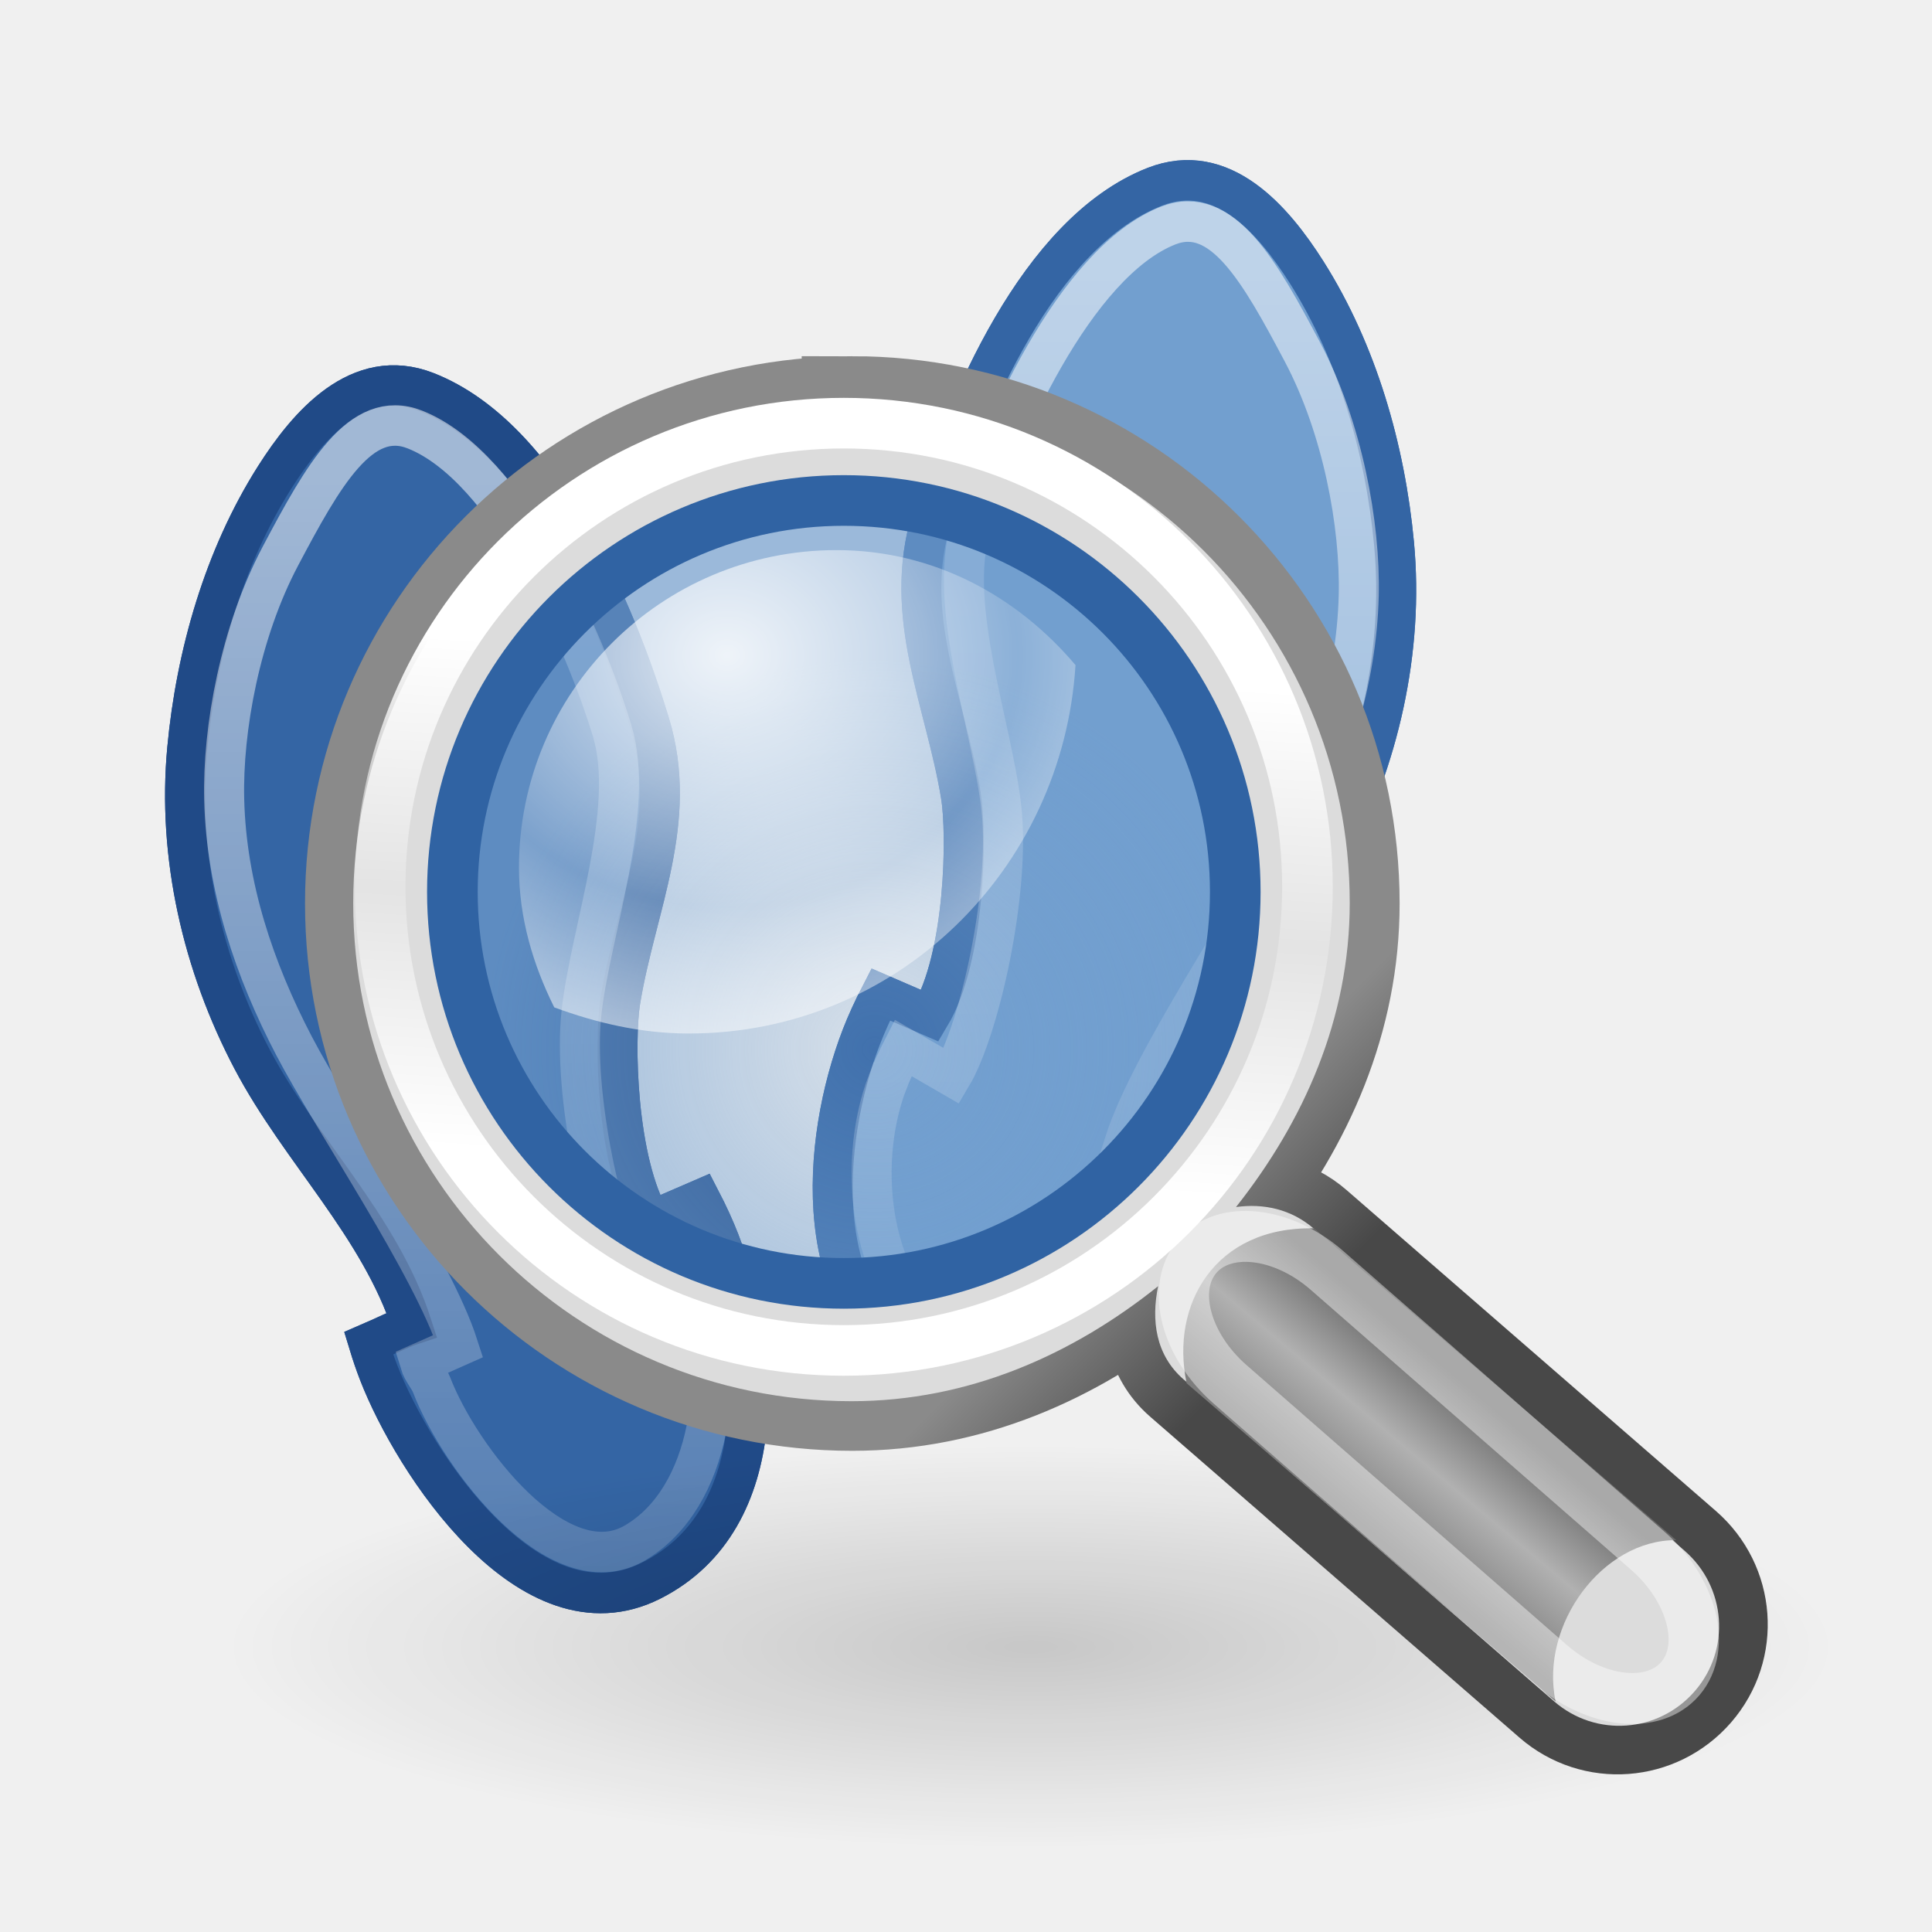
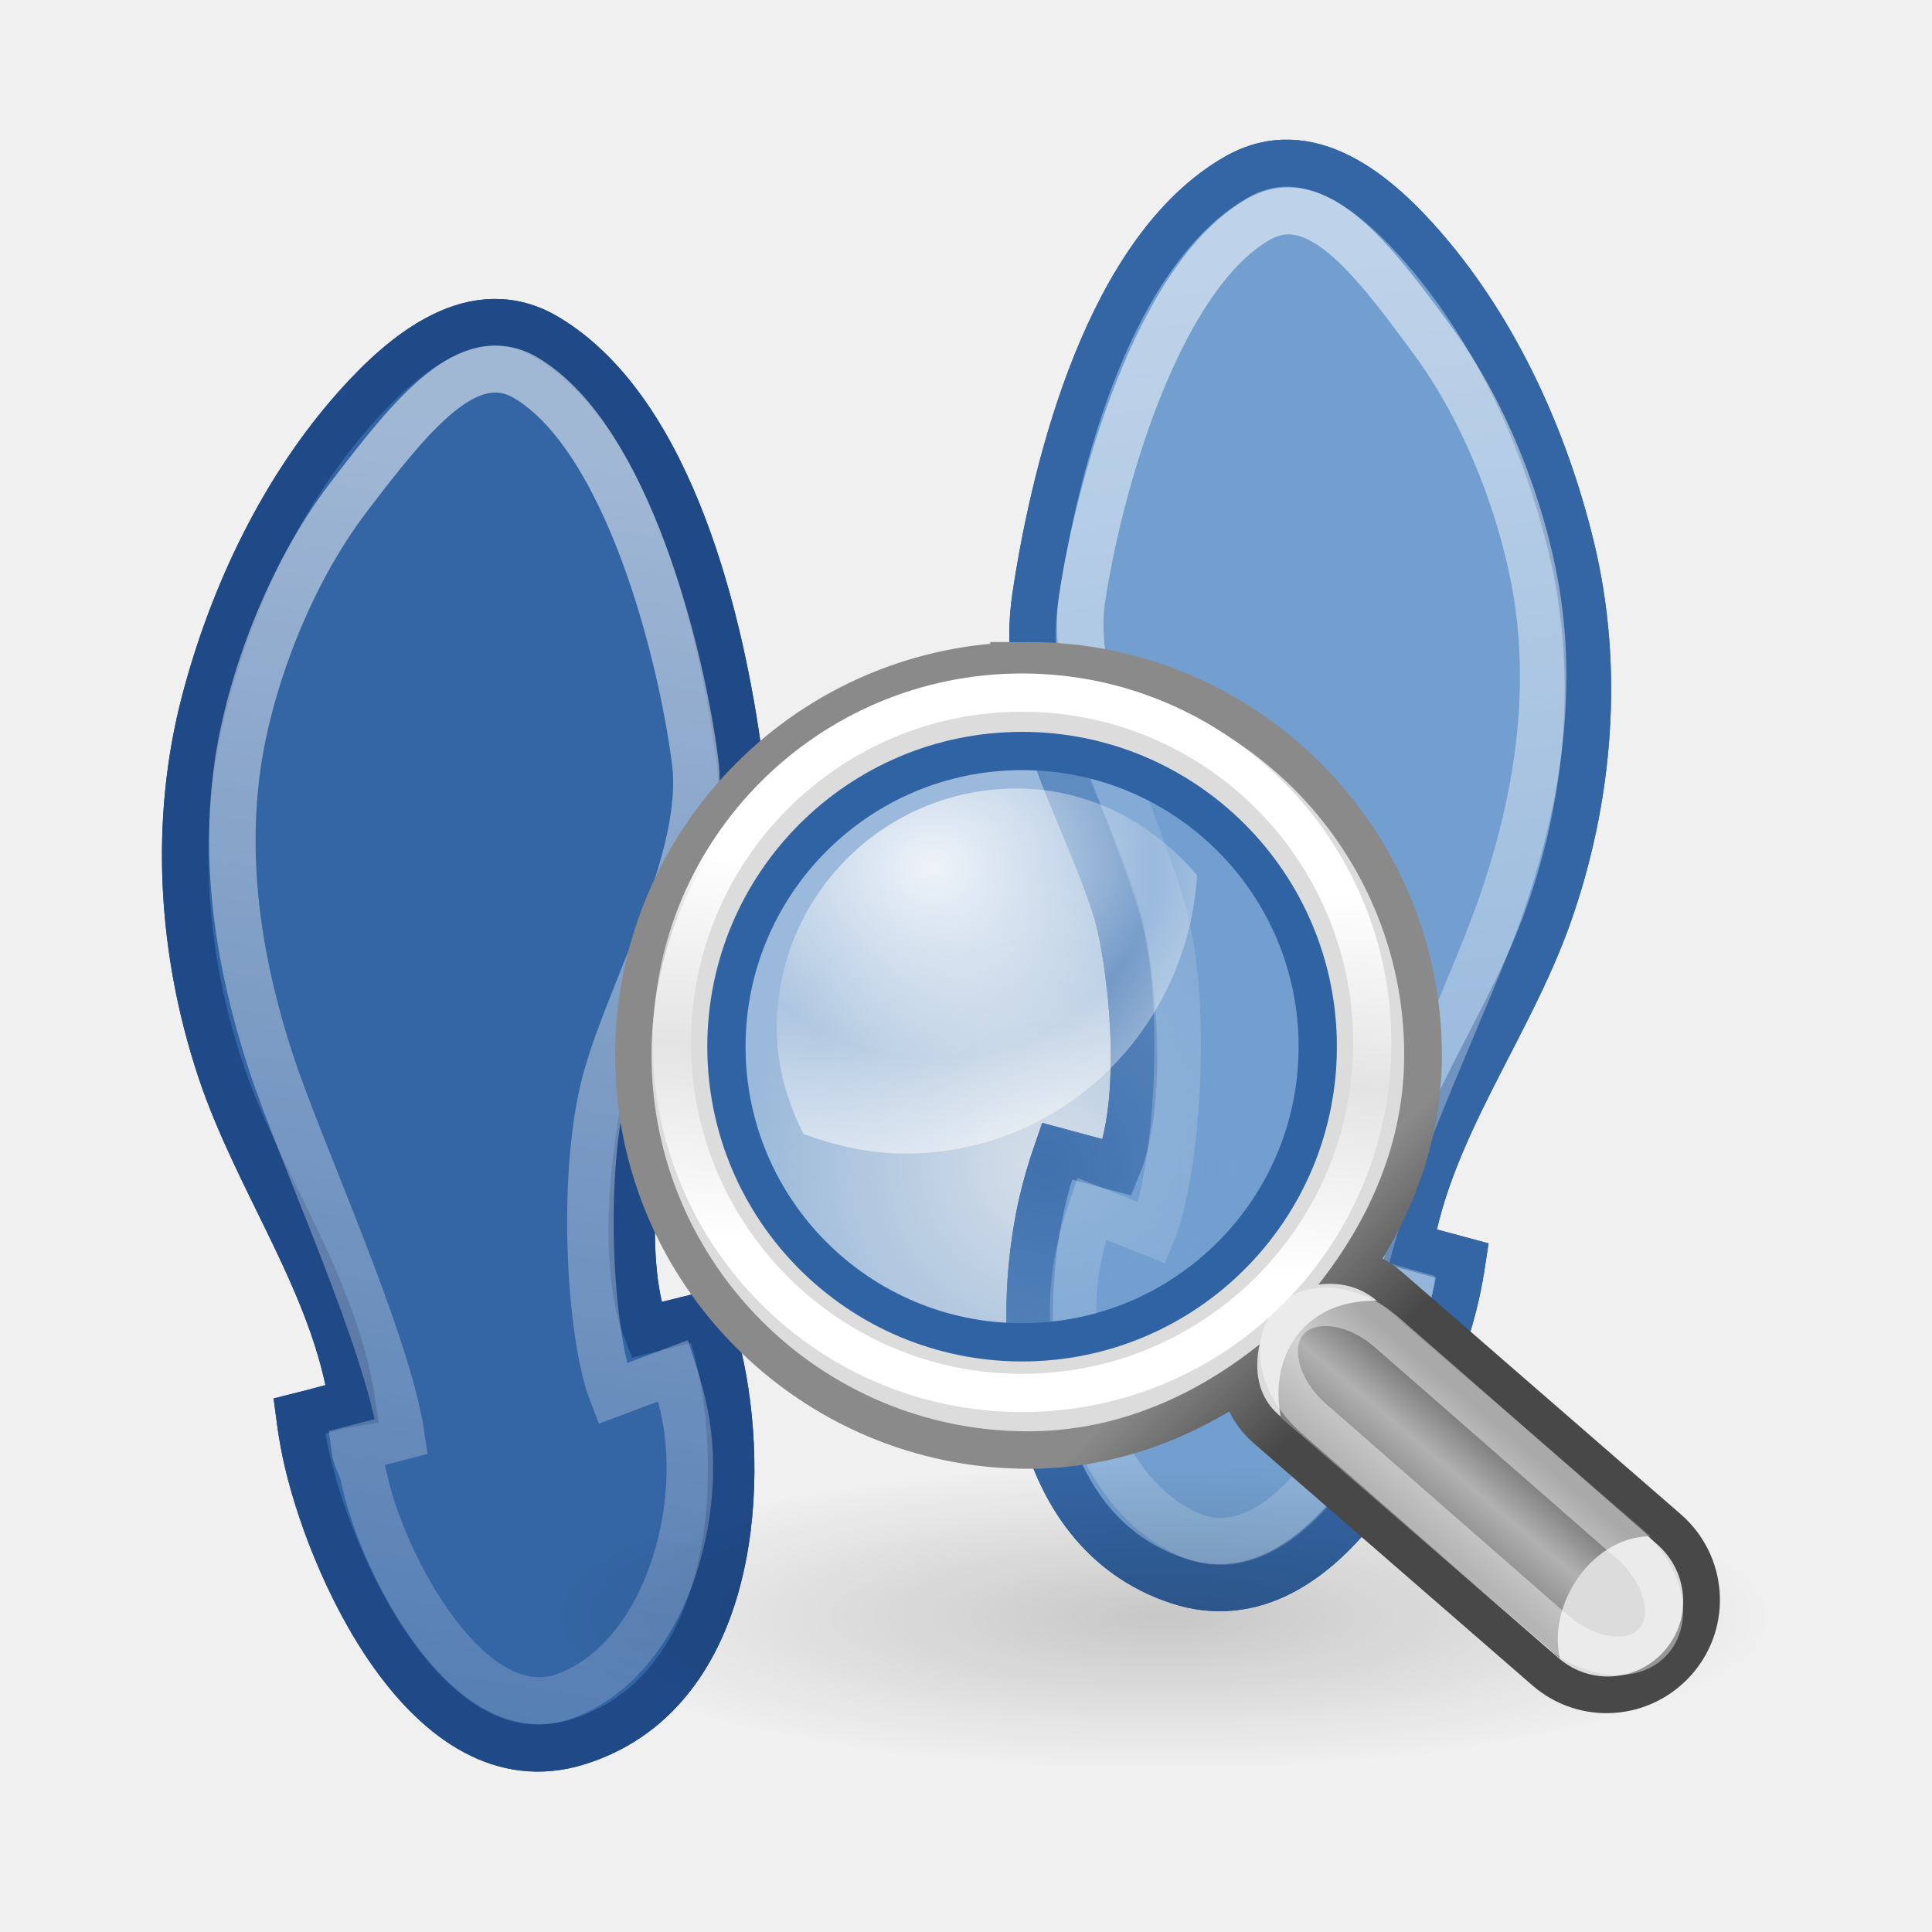
<svg xmlns="http://www.w3.org/2000/svg" xmlns:xlink="http://www.w3.org/1999/xlink" width="48px" height="48px" id="svg11300" version="1.1">
  <defs id="defs3">
    <linearGradient id="linearGradient4711">
      <stop style="stop-color:#000000;stop-opacity:1;" offset="0" id="stop4713" />
      <stop style="stop-color:#000000;stop-opacity:0;" offset="1" id="stop4715" />
    </linearGradient>
    <linearGradient id="linearGradient4697">
      <stop style="stop-color:#ffffff;stop-opacity:1;" offset="0" id="stop4699" />
      <stop style="stop-color:#ffffff;stop-opacity:0;" offset="1" id="stop4701" />
    </linearGradient>
    <linearGradient id="linearGradient11520">
      <stop id="stop11522" offset="0" style="stop-color:#ffffff;stop-opacity:1;" />
      <stop id="stop11524" offset="1" style="stop-color:#dcdcdc;stop-opacity:1;" />
    </linearGradient>
    <linearGradient id="linearGradient11508">
      <stop id="stop11510" offset="0" style="stop-color:#000000;stop-opacity:1;" />
      <stop id="stop11512" offset="1" style="stop-color:#000000;stop-opacity:0;" />
    </linearGradient>
    <linearGradient id="linearGradient11494">
      <stop id="stop11496" offset="0" style="stop-color:#ef2929;stop-opacity:1;" />
      <stop id="stop11498" offset="1" style="stop-color:#ef2929;stop-opacity:0;" />
    </linearGradient>
    <linearGradient id="linearGradient11415">
      <stop id="stop11417" offset="0" style="stop-color:#204a87;stop-opacity:0;" />
      <stop style="stop-color:#204a87;stop-opacity:1;" offset="0.5" id="stop11423" />
      <stop id="stop11419" offset="1" style="stop-color:#204a87;stop-opacity:0;" />
    </linearGradient>
    <linearGradient id="linearGradient11399">
      <stop id="stop11401" offset="0" style="stop-color:#000000;stop-opacity:1;" />
      <stop id="stop11403" offset="1" style="stop-color:#000000;stop-opacity:0;" />
    </linearGradient>
    <linearGradient gradientTransform="translate(-60.28571,-0.285714)" y2="34.462" x2="43.616" y1="3.774" x1="15.828" gradientUnits="userSpaceOnUse" id="linearGradient11425" xlink:href="#linearGradient11415" />
    <linearGradient gradientTransform="translate(-60.57143,0)" y2="39.034" x2="35.68" y1="9.346" x1="9.696" gradientUnits="userSpaceOnUse" id="linearGradient11427" xlink:href="#linearGradient11415" />
    <linearGradient y2="33.462" x2="26.759" y1="19.774" x1="13.267" gradientTransform="translate(-60.85714,0.428571)" gradientUnits="userSpaceOnUse" id="linearGradient11439" xlink:href="#linearGradient11415" />
    <radialGradient r="8.5" fy="39.143" fx="12.071" cy="39.143" cx="12.071" gradientTransform="matrix(1,0,0,0.487395,0,20.06483)" gradientUnits="userSpaceOnUse" id="radialGradient11441" xlink:href="#linearGradient11399" />
    <radialGradient gradientTransform="matrix(1.243453,2.106784e-16,-2.106784e-16,1.243453,-6.713754,-3.742847)" gradientUnits="userSpaceOnUse" r="3.834" fy="15.048" fx="27.577" cy="15.048" cx="27.577" id="radialGradient11500" xlink:href="#linearGradient11494" />
    <radialGradient r="3.834" fy="16.049" fx="27.577" cy="16.049" cx="27.577" gradientTransform="matrix(1.243453,2.106784e-16,-2.106784e-16,1.243453,-6.713754,-3.742847)" gradientUnits="userSpaceOnUse" id="radialGradient11504" xlink:href="#linearGradient11494" />
    <radialGradient gradientUnits="userSpaceOnUse" gradientTransform="matrix(1,0,0,0.338462,2.166583e-14,29.48178)" r="6.566" fy="44.565" fx="30.204" cy="44.565" cx="30.204" id="radialGradient11514" xlink:href="#linearGradient11508" />
    <radialGradient gradientTransform="matrix(1.995058,-1.651527e-32,0,1.995058,-24.32488,-35.70087)" gradientUnits="userSpaceOnUse" r="20.531" fy="35.878" fx="24.446" cy="35.878" cx="24.446" id="radialGradient11526" xlink:href="#linearGradient11520" />
    <radialGradient r="6.566" fy="44.565" fx="30.204" cy="44.565" cx="30.204" gradientTransform="matrix(1,0,0,0.338462,3.185827e-15,29.48178)" gradientUnits="userSpaceOnUse" id="radialGradient11532" xlink:href="#linearGradient11508" />
    <radialGradient xlink:href="#linearGradient11508" id="radialGradient1348" gradientUnits="userSpaceOnUse" gradientTransform="matrix(1,0,0,0.338462,-1.353344e-14,29.48178)" cx="30.204" cy="44.565" fx="30.204" fy="44.565" r="6.566" />
    <radialGradient xlink:href="#linearGradient11520" id="radialGradient1350" gradientUnits="userSpaceOnUse" gradientTransform="matrix(1.995058,-1.651527e-32,0,1.995058,-24.32488,-35.70087)" cx="24.446" cy="35.878" fx="24.446" fy="35.878" r="20.531" />
    <radialGradient xlink:href="#linearGradient11494" id="radialGradient1352" gradientUnits="userSpaceOnUse" gradientTransform="matrix(1.243453,2.106784e-16,-2.106784e-16,1.243453,-6.713754,-3.742847)" cx="27.577" cy="16.049" fx="27.577" fy="16.049" r="3.834" />
    <radialGradient xlink:href="#linearGradient11494" id="radialGradient1354" gradientUnits="userSpaceOnUse" gradientTransform="matrix(1.243453,2.106784e-16,-2.106784e-16,1.243453,-6.713754,-3.742847)" cx="27.577" cy="15.048" fx="27.577" fy="15.048" r="3.834" />
    <radialGradient xlink:href="#linearGradient11508" id="radialGradient1356" gradientUnits="userSpaceOnUse" gradientTransform="matrix(1,0,0,0.338462,2.220359e-14,29.48178)" cx="30.204" cy="44.565" fx="30.204" fy="44.565" r="6.566" />
    <radialGradient xlink:href="#linearGradient11520" id="radialGradient1366" gradientUnits="userSpaceOnUse" gradientTransform="matrix(2.049266,-1.696401e-32,0,2.049266,-25.65002,-37.31089)" cx="24.446" cy="35.878" fx="24.446" fy="35.878" r="20.531" />
    <linearGradient xlink:href="#linearGradient4697" id="linearGradient4703" x1="10.872" y1="15.555" x2="10.872" y2="54.634" gradientUnits="userSpaceOnUse" />
    <linearGradient xlink:href="#linearGradient4697" id="linearGradient4707" gradientUnits="userSpaceOnUse" x1="10.872" y1="15.555" x2="10.872" y2="54.634" gradientTransform="matrix(-1,0,0,1,49.62363,-9.63433)" />
    <radialGradient xlink:href="#linearGradient4711" id="radialGradient4717" cx="23.865" cy="40.266" fx="23.865" fy="40.266" r="14.672" gradientTransform="matrix(1,0,0,0.340361,1.187419e-15,26.56102)" gradientUnits="userSpaceOnUse" />
    <radialGradient xlink:href="#linearGradient4711" id="radialGradient4721" gradientUnits="userSpaceOnUse" gradientTransform="matrix(1,0,0,0.340361,-1.298439e-15,26.56102)" cx="23.865" cy="40.266" fx="23.865" fy="40.266" r="14.672" />
    <linearGradient xlink:href="#linearGradient4697" id="linearGradient3952" gradientUnits="userSpaceOnUse" x1="10.872" y1="15.555" x2="10.872" y2="54.634" />
    <linearGradient xlink:href="#linearGradient4697" id="linearGradient3954" gradientUnits="userSpaceOnUse" gradientTransform="matrix(-1,0,0,1,49.62363,-9.63433)" x1="10.872" y1="15.555" x2="10.872" y2="54.634" />
    <radialGradient xlink:href="#linearGradient4477" id="radialGradient1527" gradientUnits="userSpaceOnUse" gradientTransform="matrix(1,0,0,0.237968,0,28.93278)" cx="24.13" cy="37.968" fx="24.13" fy="37.968" r="16.529" />
    <linearGradient id="linearGradient4477">
      <stop id="stop4479" offset="0" style="stop-color:#000000;stop-opacity:1;" />
      <stop id="stop4481" offset="1" style="stop-color:#000000;stop-opacity:0;" />
    </linearGradient>
    <linearGradient xlink:href="#linearGradient2846" id="linearGradient1529" gradientUnits="userSpaceOnUse" x1="27.366" y1="26.58" x2="31.336" y2="30.558" />
    <linearGradient id="linearGradient2846">
      <stop style="stop-color:#8a8a8a;stop-opacity:1;" offset="0" id="stop2848" />
      <stop style="stop-color:#484848;stop-opacity:1;" offset="1" id="stop2850" />
    </linearGradient>
    <linearGradient xlink:href="#linearGradient4440" id="linearGradient1531" gradientUnits="userSpaceOnUse" gradientTransform="matrix(1.334593,0,0,1.291292,-6.973842,-7.460658)" x1="30.656" y1="34" x2="33.219" y2="31.062" />
    <linearGradient id="linearGradient4440">
      <stop id="stop4442" offset="0" style="stop-color:#7d7d7d;stop-opacity:1;" />
      <stop style="stop-color:#b1b1b1;stop-opacity:1;" offset="0.5" id="stop4448" />
      <stop id="stop4444" offset="1" style="stop-color:#686868;stop-opacity:1;" />
    </linearGradient>
    <linearGradient xlink:href="#linearGradient2366" id="linearGradient1533" gradientUnits="userSpaceOnUse" x1="18.293" y1="13.602" x2="17.501" y2="25.743" />
    <linearGradient id="linearGradient2366">
      <stop style="stop-color:#ffffff;stop-opacity:1;" offset="0" id="stop2368" />
      <stop id="stop2374" offset="0.5" style="stop-color:#ffffff;stop-opacity:0.219;" />
      <stop style="stop-color:#ffffff;stop-opacity:1;" offset="1" id="stop2370" />
    </linearGradient>
    <radialGradient xlink:href="#linearGradient4454" id="radialGradient1537" gradientUnits="userSpaceOnUse" cx="18.241" cy="21.818" fx="18.241" fy="21.818" r="8.309" />
    <linearGradient id="linearGradient4454">
      <stop id="stop4456" offset="0" style="stop-color:#729fcf;stop-opacity:0.208;" />
      <stop id="stop4458" offset="1" style="stop-color:#729fcf;stop-opacity:0.676;" />
    </linearGradient>
    <radialGradient xlink:href="#linearGradient4467" id="radialGradient1539" gradientUnits="userSpaceOnUse" gradientTransform="matrix(2.592963,0,0,2.252104,-25.05975,-18.941)" cx="15.414" cy="13.078" fx="15.414" fy="13.078" r="6.656" />
    <linearGradient id="linearGradient4467">
      <stop id="stop4469" offset="0" style="stop-color:#ffffff;stop-opacity:1;" />
      <stop id="stop4471" offset="1" style="stop-color:#ffffff;stop-opacity:0.248;" />
    </linearGradient>
    <radialGradient r="6.656" fy="13.078" fx="15.414" cy="13.078" cx="15.414" gradientTransform="matrix(2.592963,0,0,2.252104,-25.05975,-18.941)" gradientUnits="userSpaceOnUse" id="radialGradient3120" xlink:href="#linearGradient4467" />
    <radialGradient xlink:href="#linearGradient4477" id="radialGradient3190" gradientUnits="userSpaceOnUse" gradientTransform="matrix(1,0,0,0.237968,0,28.93278)" cx="24.13" cy="37.968" fx="24.13" fy="37.968" r="16.529" />
    <linearGradient xlink:href="#linearGradient2846" id="linearGradient3192" gradientUnits="userSpaceOnUse" x1="27.366" y1="26.58" x2="31.336" y2="30.558" />
    <linearGradient xlink:href="#linearGradient4440" id="linearGradient3194" gradientUnits="userSpaceOnUse" gradientTransform="matrix(1.334593,0,0,1.291292,-6.973842,-7.460658)" x1="30.656" y1="34" x2="33.219" y2="31.062" />
    <linearGradient xlink:href="#linearGradient2366" id="linearGradient3196" gradientUnits="userSpaceOnUse" x1="18.293" y1="13.602" x2="17.501" y2="25.743" />
    <radialGradient xlink:href="#linearGradient4454" id="radialGradient3198" gradientUnits="userSpaceOnUse" cx="18.241" cy="21.818" fx="18.241" fy="21.818" r="8.309" />
    <radialGradient xlink:href="#linearGradient4467" id="radialGradient3200" gradientUnits="userSpaceOnUse" gradientTransform="matrix(2.592963,0,0,2.252104,-25.05975,-18.941)" cx="15.414" cy="13.078" fx="15.414" fy="13.078" r="6.656" />
    <radialGradient xlink:href="#linearGradient2366" id="radialGradient5454" gradientUnits="userSpaceOnUse" gradientTransform="matrix(2.592963,0,0,2.252104,-25.05975,-18.941)" cx="15.414" cy="13.078" fx="15.414" fy="13.078" r="6.656" />
  </defs>
  <g id="layer1">
    <g id="g15" transform="matrix(0.582036,0,0,0.582076,-63.9369,-62.75444)" />
-     <g id="g3946" transform="matrix(0.99645,0,0,1.007814,-5.793346,-3.724077)">
+     <g id="g3946" transform="matrix(1.141478,0.1899194,-0.1920853,1.154496,-2.62016,-10.16335)">
      <g style="fill:#3465a4;stroke:#204a87;stroke-width:2.13;stroke-miterlimit:4;stroke-dasharray:none" transform="matrix(0.467989,0,0,0.468861,-45.74716,-42.20022)" id="g9">
        <path style="fill:#3465a4;stroke:#204a87;stroke-width:2.13;stroke-miterlimit:4;stroke-dasharray:none" d="m 148.528,163.191 c -0.261,-0.666 -0.607,-1.424 -1.029,-2.227 l -2.633,1.125 c -1.87,-3.084 -1.983,-9.531 -1.634,-11.615 0.839,-5 3.138,-9.421 1.562,-14.53 -1.812,-5.876 -5.677,-15.04 -11.895,-17.446 -3.588,-1.389 -6.323,1.74 -8.088,4.487 -2.705,4.212 -4.19,9.32 -4.661,14.278 -0.534,5.613 0.816,11.363 3.461,16.322 2.54,4.766 6.802,8.76 8.504,13.953 l -2.298,0.982 c 0.164,0.533 0.342,1.049 0.532,1.533 1.85,4.721 8.067,14.137 14.513,10.945 6.56,-3.25 5.818,-12.311 3.665,-17.809 z" id="path11" />
        <path style="fill:#3465a4;stroke:#204a87;stroke-width:2.13;stroke-miterlimit:4;stroke-dasharray:none" d="m 148.528,163.191 c -0.261,-0.666 -0.607,-1.424 -1.029,-2.227 l -2.633,1.125 c -1.87,-3.084 -1.983,-9.531 -1.634,-11.615 0.839,-5 3.138,-9.421 1.562,-14.53 -1.812,-5.876 -5.677,-15.04 -11.895,-17.446 -3.588,-1.389 -6.323,1.74 -8.088,4.487 -2.705,4.212 -4.19,9.32 -4.661,14.278 -0.534,5.613 0.816,11.363 3.461,16.322 2.54,4.766 6.802,8.76 8.504,13.953 -0.659,0.214 -1.532,0.655 -2.298,0.982 0.164,0.533 0.342,1.049 0.532,1.533 1.85,4.721 8.067,14.137 14.513,10.945 6.56,-3.25 5.818,-12.311 3.665,-17.809 z" id="path13" />
      </g>
      <path style="opacity:0.538;fill:none;stroke:url(#linearGradient3952);stroke-width:0.998;stroke-miterlimit:4;stroke-opacity:1;stroke-dasharray:none" d="M 23.153,35.402 C 23.055,35.149 22.924,34.861 22.765,34.556 l -1.212,0.693 c -0.704,-1.173 -1.465,-4.573 -1.24,-6.594 0.224,-2.01 1.358,-4.997 0.765,-6.94 -0.682,-2.235 -2.579,-6.515 -4.919,-7.431 -1.35,-0.528 -2.291,1.135 -3.354,3.121 -0.997,1.864 -1.445,4.252 -1.401,6.005 0.054,2.144 0.749,4.189 1.745,6.075 0.956,1.812 3.45,5.42 4.091,7.395 l -0.953,0.418 c 0.062,0.203 0.217,0.355 0.289,0.539 0.696,1.795 3.174,4.989 5.065,3.897 1.925,-1.112 2.323,-4.24 1.512,-6.331 z" id="path4667" />
    </g>
-     <g id="g3940" transform="matrix(0.996431,0,0,1.007807,-4.325477,0.9196182)">
+     <g id="g3940" transform="matrix(1.145018,-0.1671542,0.1690626,1.158091,-7.844081,5.661789)">
      <g id="g4657" transform="matrix(-0.467989,0,0,0.468861,95.32836,-51.86619)" style="fill:#729fcf;stroke:#3465a4;stroke-width:2.13;stroke-miterlimit:4;stroke-dasharray:none">
        <path id="path4659" d="m 148.528,163.191 c -0.261,-0.666 -0.607,-1.424 -1.029,-2.227 l -2.633,1.125 c -1.87,-3.084 -1.983,-9.531 -1.634,-11.615 0.839,-5 3.138,-9.421 1.562,-14.53 -1.812,-5.876 -5.677,-15.04 -11.895,-17.446 -3.588,-1.389 -6.323,1.74 -8.088,4.487 -2.705,4.212 -4.19,9.32 -4.661,14.278 -0.534,5.613 0.816,11.363 3.461,16.322 2.54,4.766 6.802,8.76 8.504,13.953 l -2.298,0.982 c 0.164,0.533 0.342,1.049 0.532,1.533 1.85,4.721 8.067,14.137 14.513,10.945 6.56,-3.25 5.818,-12.311 3.665,-17.809 z" style="fill:#729fcf;stroke:#3465a4;stroke-width:2.13;stroke-miterlimit:4;stroke-dasharray:none" />
        <path id="path4661" d="m 148.528,163.191 c -0.261,-0.666 -0.607,-1.424 -1.029,-2.227 l -2.633,1.125 c -1.87,-3.084 -1.983,-9.531 -1.634,-11.615 0.839,-5 3.138,-9.421 1.562,-14.53 -1.812,-5.876 -5.677,-15.04 -11.895,-17.446 -3.588,-1.389 -6.323,1.74 -8.088,4.487 -2.705,4.212 -4.19,9.32 -4.661,14.278 -0.534,5.613 0.816,11.363 3.461,16.322 2.54,4.766 6.802,8.76 8.504,13.953 l -2.298,0.982 c 0.164,0.533 0.342,1.049 0.532,1.533 1.85,4.721 8.067,14.137 14.513,10.945 6.56,-3.25 5.818,-12.311 3.665,-17.809 z" style="fill:#729fcf;stroke:#3465a4;stroke-width:2.13;stroke-miterlimit:4;stroke-dasharray:none" />
      </g>
      <path id="path4705" d="m 26.471,25.768 c 0.098,-0.253 0.229,-0.542 0.387,-0.847 l 1.212,0.693 c 0.704,-1.173 1.465,-4.573 1.24,-6.594 -0.224,-2.01 -1.358,-4.997 -0.765,-6.94 0.682,-2.235 2.579,-6.515 4.919,-7.431 1.35,-0.528 2.291,1.135 3.354,3.121 0.997,1.864 1.445,4.252 1.401,6.005 -0.054,2.144 -0.749,4.189 -1.745,6.075 -0.956,1.812 -3.45,5.42 -4.091,7.395 l 0.953,0.418 c -0.062,0.203 -0.217,0.355 -0.289,0.539 -0.696,1.795 -3.174,4.989 -5.065,3.897 -1.925,-1.112 -2.323,-4.24 -1.512,-6.331 z" style="opacity:0.538;fill:none;stroke:url(#linearGradient3954);stroke-width:0.998;stroke-miterlimit:4;stroke-opacity:1;stroke-dasharray:none" />
    </g>
-     <g style="display:inline" id="g1772" transform="matrix(0.8368709,0,0,0.8368709,5.586429,7.476929)">
+     <g style="display:inline" id="g1772" transform="matrix(0.6320958,0,0,0.6320958,13.77813,14.91395)">
      <path style="opacity:0.171;color:#000000;fill:url(#radialGradient3190);fill-opacity:1;fill-rule:evenodd;stroke:none;stroke-width:1;marker:none;visibility:visible;display:inline;overflow:visible" id="path4475" d="m 40.659,37.968 c 0,2.172 -7.4,3.933 -16.529,3.933 -9.129,0 -16.529,-1.761 -16.529,-3.933 0,-2.172 7.4,-3.933 16.529,-3.933 9.129,0 16.529,1.761 16.529,3.933 z" transform="matrix(1.446431,0,0,1.51999,-10.97453,-17.75168)" />
      <path id="path2844" d="m 18.628,3.144 c -8.139,0 -14.745,6.606 -14.745,14.745 0,8.139 6.606,14.745 14.745,14.745 3.48,0 6.551,-1.384 9.074,-3.403 -0.205,1.007 -0.078,2.035 0.756,2.76 l 10.964,9.527 c 1.233,1.071 3.087,0.931 4.159,-0.302 1.071,-1.233 0.931,-3.087 -0.302,-4.159 L 32.314,27.529 c -0.672,-0.583 -1.493,-0.756 -2.306,-0.643 1.987,-2.512 3.365,-5.549 3.365,-8.998 0,-8.139 -6.606,-14.745 -14.745,-14.745 z m -0.076,1.226 c 7.639,0 13.292,4.789 13.292,13.292 0,8.675 -5.817,13.292 -13.292,13.292 -7.303,0 -13.292,-5.478 -13.292,-13.292 0,-7.984 5.825,-13.292 13.292,-13.292 z" style="color:#000000;fill:#dcdcdc;fill-opacity:1;fill-rule:evenodd;stroke:url(#linearGradient3192);stroke-width:3.006;stroke-linecap:round;stroke-linejoin:miter;stroke-miterlimit:10;stroke-opacity:1;stroke-dasharray:none;stroke-dashoffset:0;marker:none;visibility:visible;display:inline;overflow:visible" />
      <path style="color:#000000;fill:#dcdcdc;fill-opacity:1;fill-rule:evenodd;stroke:none;stroke-width:1;marker:none;visibility:visible;display:inline;overflow:visible" d="m 18.603,3.08 c -8.165,0 -14.792,6.627 -14.792,14.792 0,8.165 6.627,14.792 14.792,14.792 3.491,0 6.572,-1.389 9.103,-3.414 -0.206,1.01 -0.078,2.042 0.759,2.769 l 11,9.558 c 1.237,1.075 3.097,0.934 4.172,-0.303 1.075,-1.237 0.934,-3.097 -0.303,-4.172 L 32.333,27.545 c -0.674,-0.585 -1.498,-0.758 -2.314,-0.645 1.993,-2.521 3.376,-5.567 3.376,-9.027 0,-8.165 -6.627,-14.792 -14.792,-14.792 z m -0.076,3.186 c 6.281,2e-7 11.379,5.098 11.379,11.379 0,6.281 -5.098,11.379 -11.379,11.379 -6.281,0 -11.379,-5.098 -11.379,-11.379 2e-7,-6.281 5.098,-11.379 11.379,-11.379 z" id="path4430" />
      <path style="color:#000000;fill:url(#linearGradient3194);fill-opacity:1;fill-rule:evenodd;stroke:none;stroke-width:1;marker:none;visibility:visible;display:inline;overflow:visible" d="m 39.507,41.578 c -0.479,-2.273 1.397,-4.811 3.584,-4.788 0,0 -10.76,-9.258 -10.76,-9.258 -2.945,-0.057 -4.27,2.273 -3.777,4.6 l 10.953,9.447 z" id="path4438" />
      <path style="color:#000000;fill:none;stroke:url(#linearGradient3196);stroke-width:1.206;stroke-linecap:round;stroke-linejoin:miter;stroke-miterlimit:10;stroke-opacity:1;stroke-dasharray:none;stroke-dashoffset:0;marker:none;visibility:visible;display:inline;overflow:visible" id="path4450" d="m 28.549,18.92 c 0,6.102 -4.947,11.049 -11.049,11.049 -6.102,0 -11.049,-4.947 -11.049,-11.049 0,-6.102 4.947,-11.049 11.049,-11.049 6.102,0 11.049,4.947 11.049,11.049 z" transform="matrix(1.245743,0,0,1.245743,-3.425346,-6.177033)" />
      <rect style="opacity:0.433;color:#000000;fill:none;stroke:#ffffff;stroke-width:1.503;stroke-linecap:round;stroke-linejoin:miter;stroke-miterlimit:10;stroke-opacity:1;stroke-dasharray:none;stroke-dashoffset:0;marker:none;visibility:visible;display:inline;overflow:visible" id="rect4495" width="19.048" height="4.44" x="40.373" y="0.141" rx="3.211" ry="2.837" transform="matrix(0.752986,0.658037,-0.648902,0.760872,0,0)" />
      <path style="color:#000000;fill:url(#radialGradient3198);fill-opacity:1;fill-rule:evenodd;stroke:#3063a3;stroke-width:1.075;stroke-linecap:round;stroke-linejoin:miter;stroke-miterlimit:10;stroke-opacity:1;stroke-dashoffset:0;marker:none;visibility:visible" id="path4452" d="m 25.898,18.478 c 0,4.589 -3.72,8.309 -8.309,8.309 -4.589,0 -8.309,-3.72 -8.309,-8.309 0,-4.589 3.72,-8.309 8.309,-8.309 4.589,0 8.309,3.72 8.309,8.309 z" transform="matrix(1.398614,0,0,1.398614,-6.224338,-8.298958)" />
      <path style="opacity:0.834;color:#000000;fill:url(#radialGradient5454);fill-opacity:1;fill-rule:evenodd;stroke:none;stroke-width:1;marker:none;visibility:visible;display:inline;overflow:visible" d="m 18.157,7.397 c -5.208,0 -9.425,4.217 -9.425,9.425 0,1.504 0.42,2.888 1.047,4.15 1.252,0.462 2.583,0.776 3.995,0.776 6.171,0 11.099,-4.862 11.48,-10.937 C 23.523,8.764 21.044,7.397 18.157,7.397 z" id="path4462" />
    </g>
  </g>
</svg>
